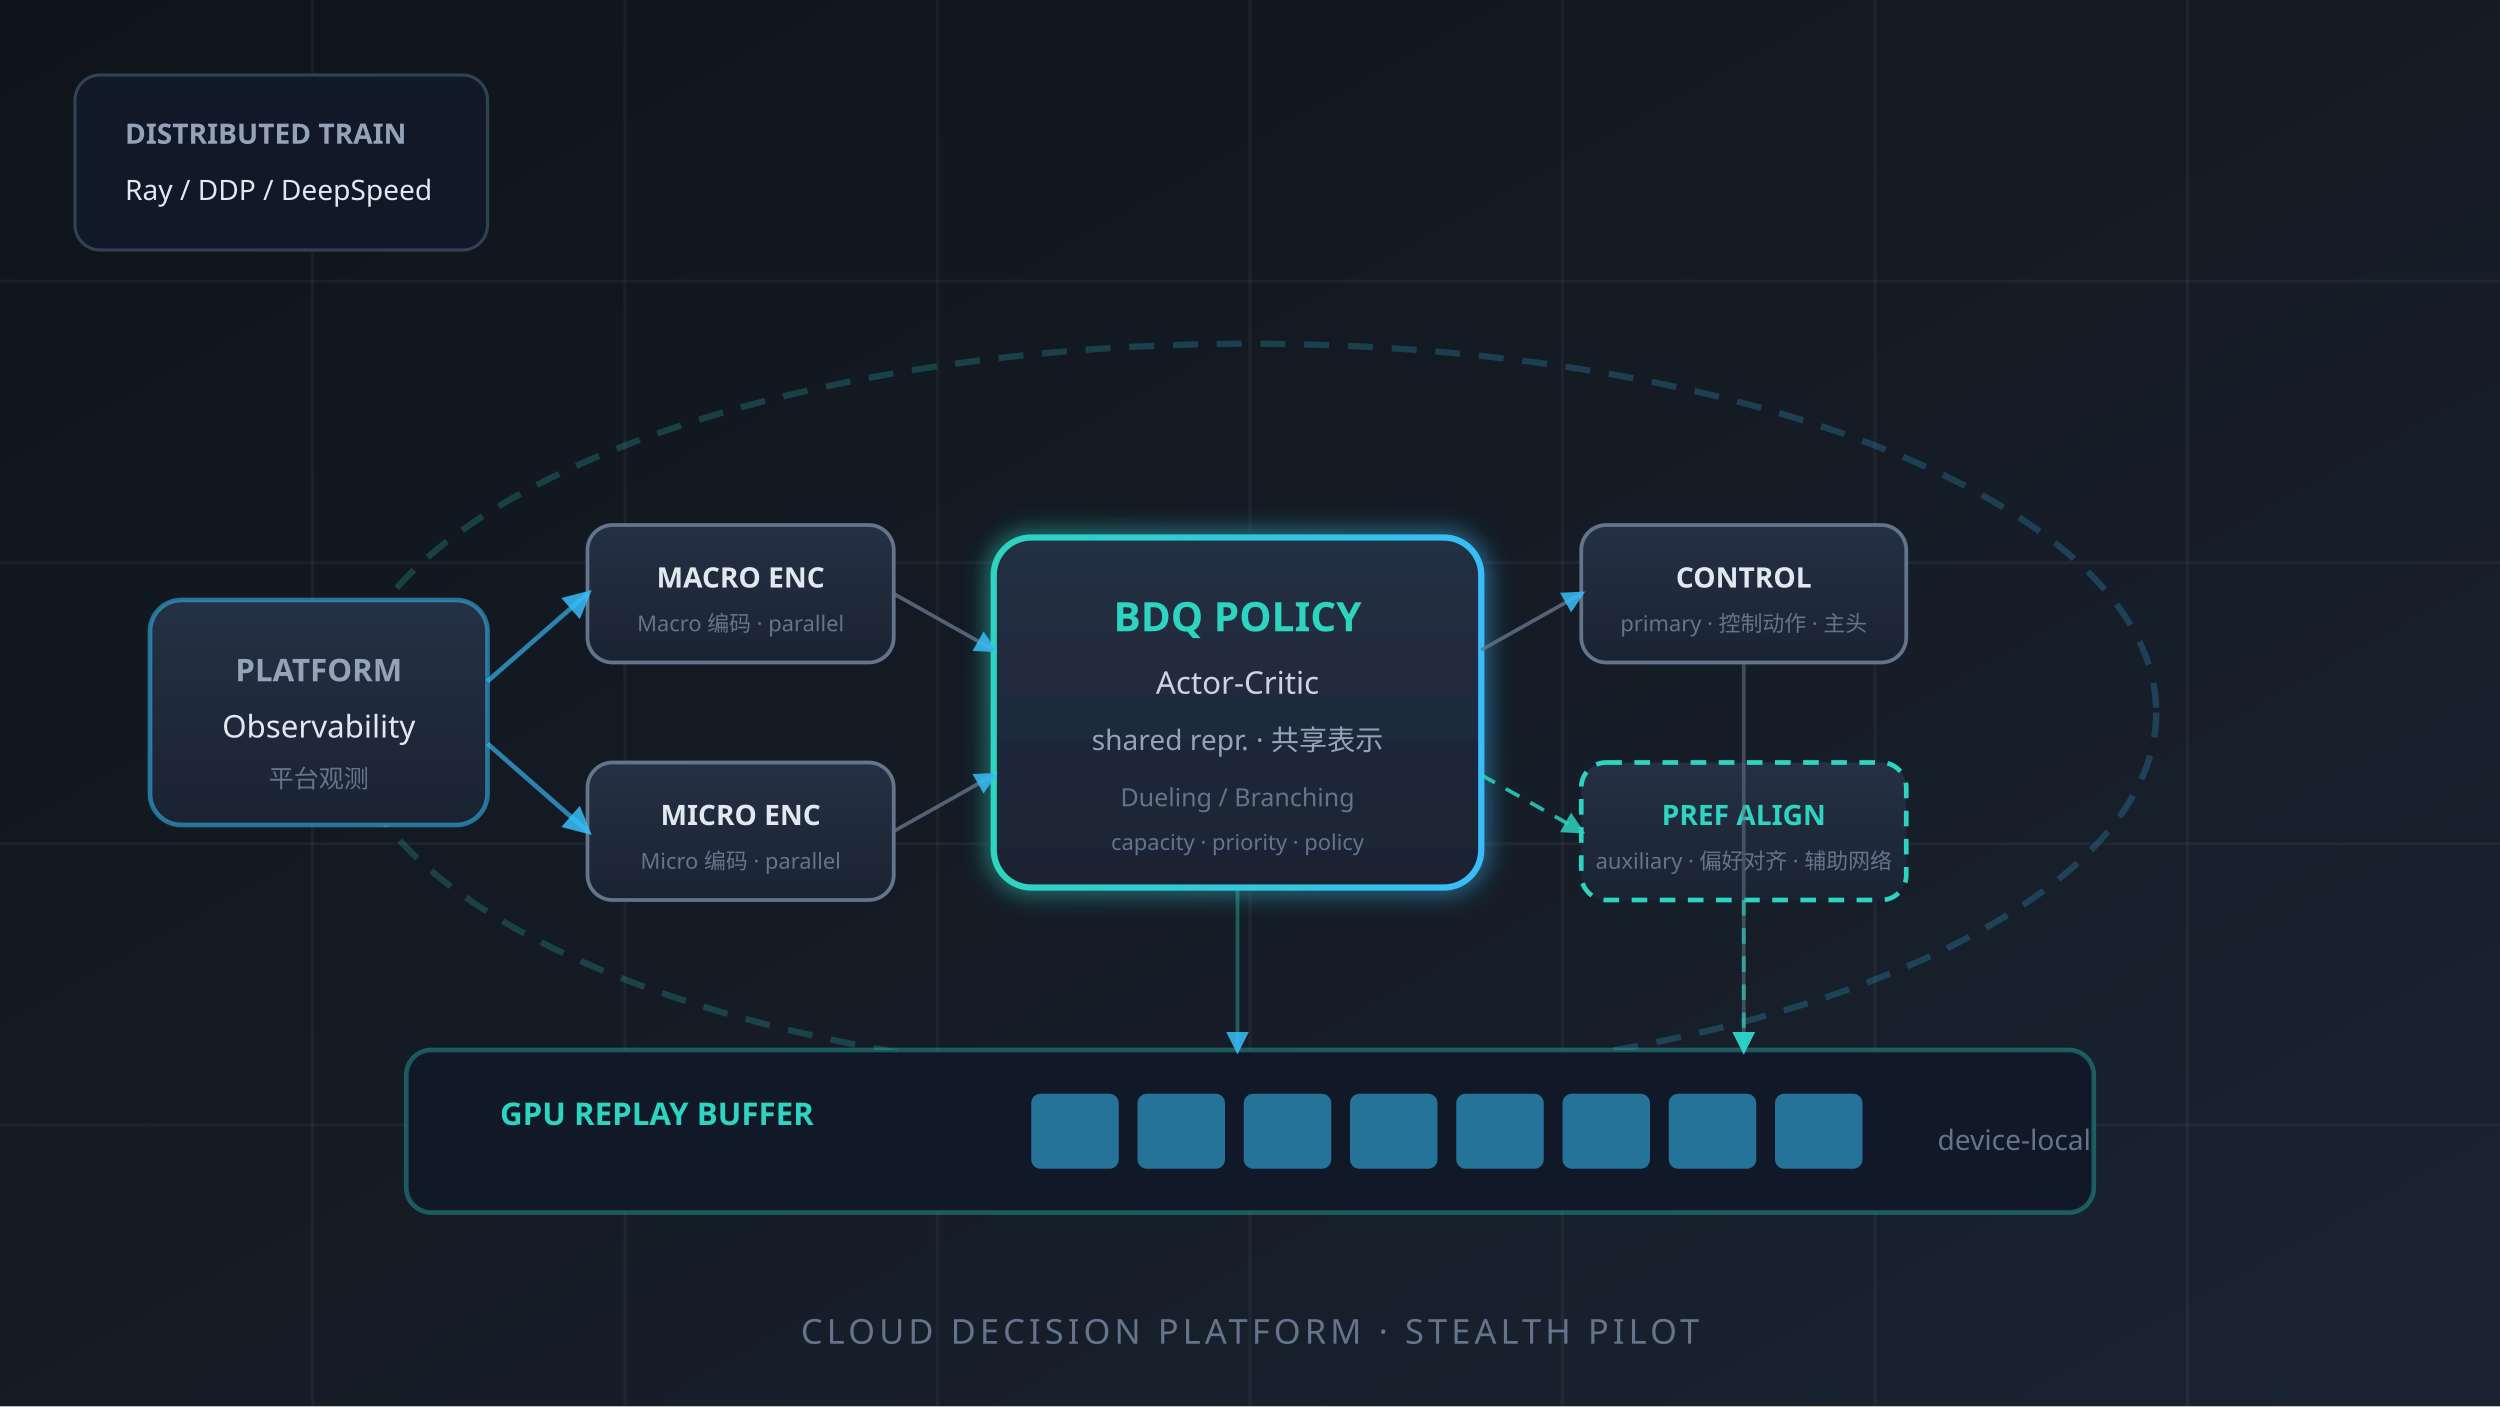
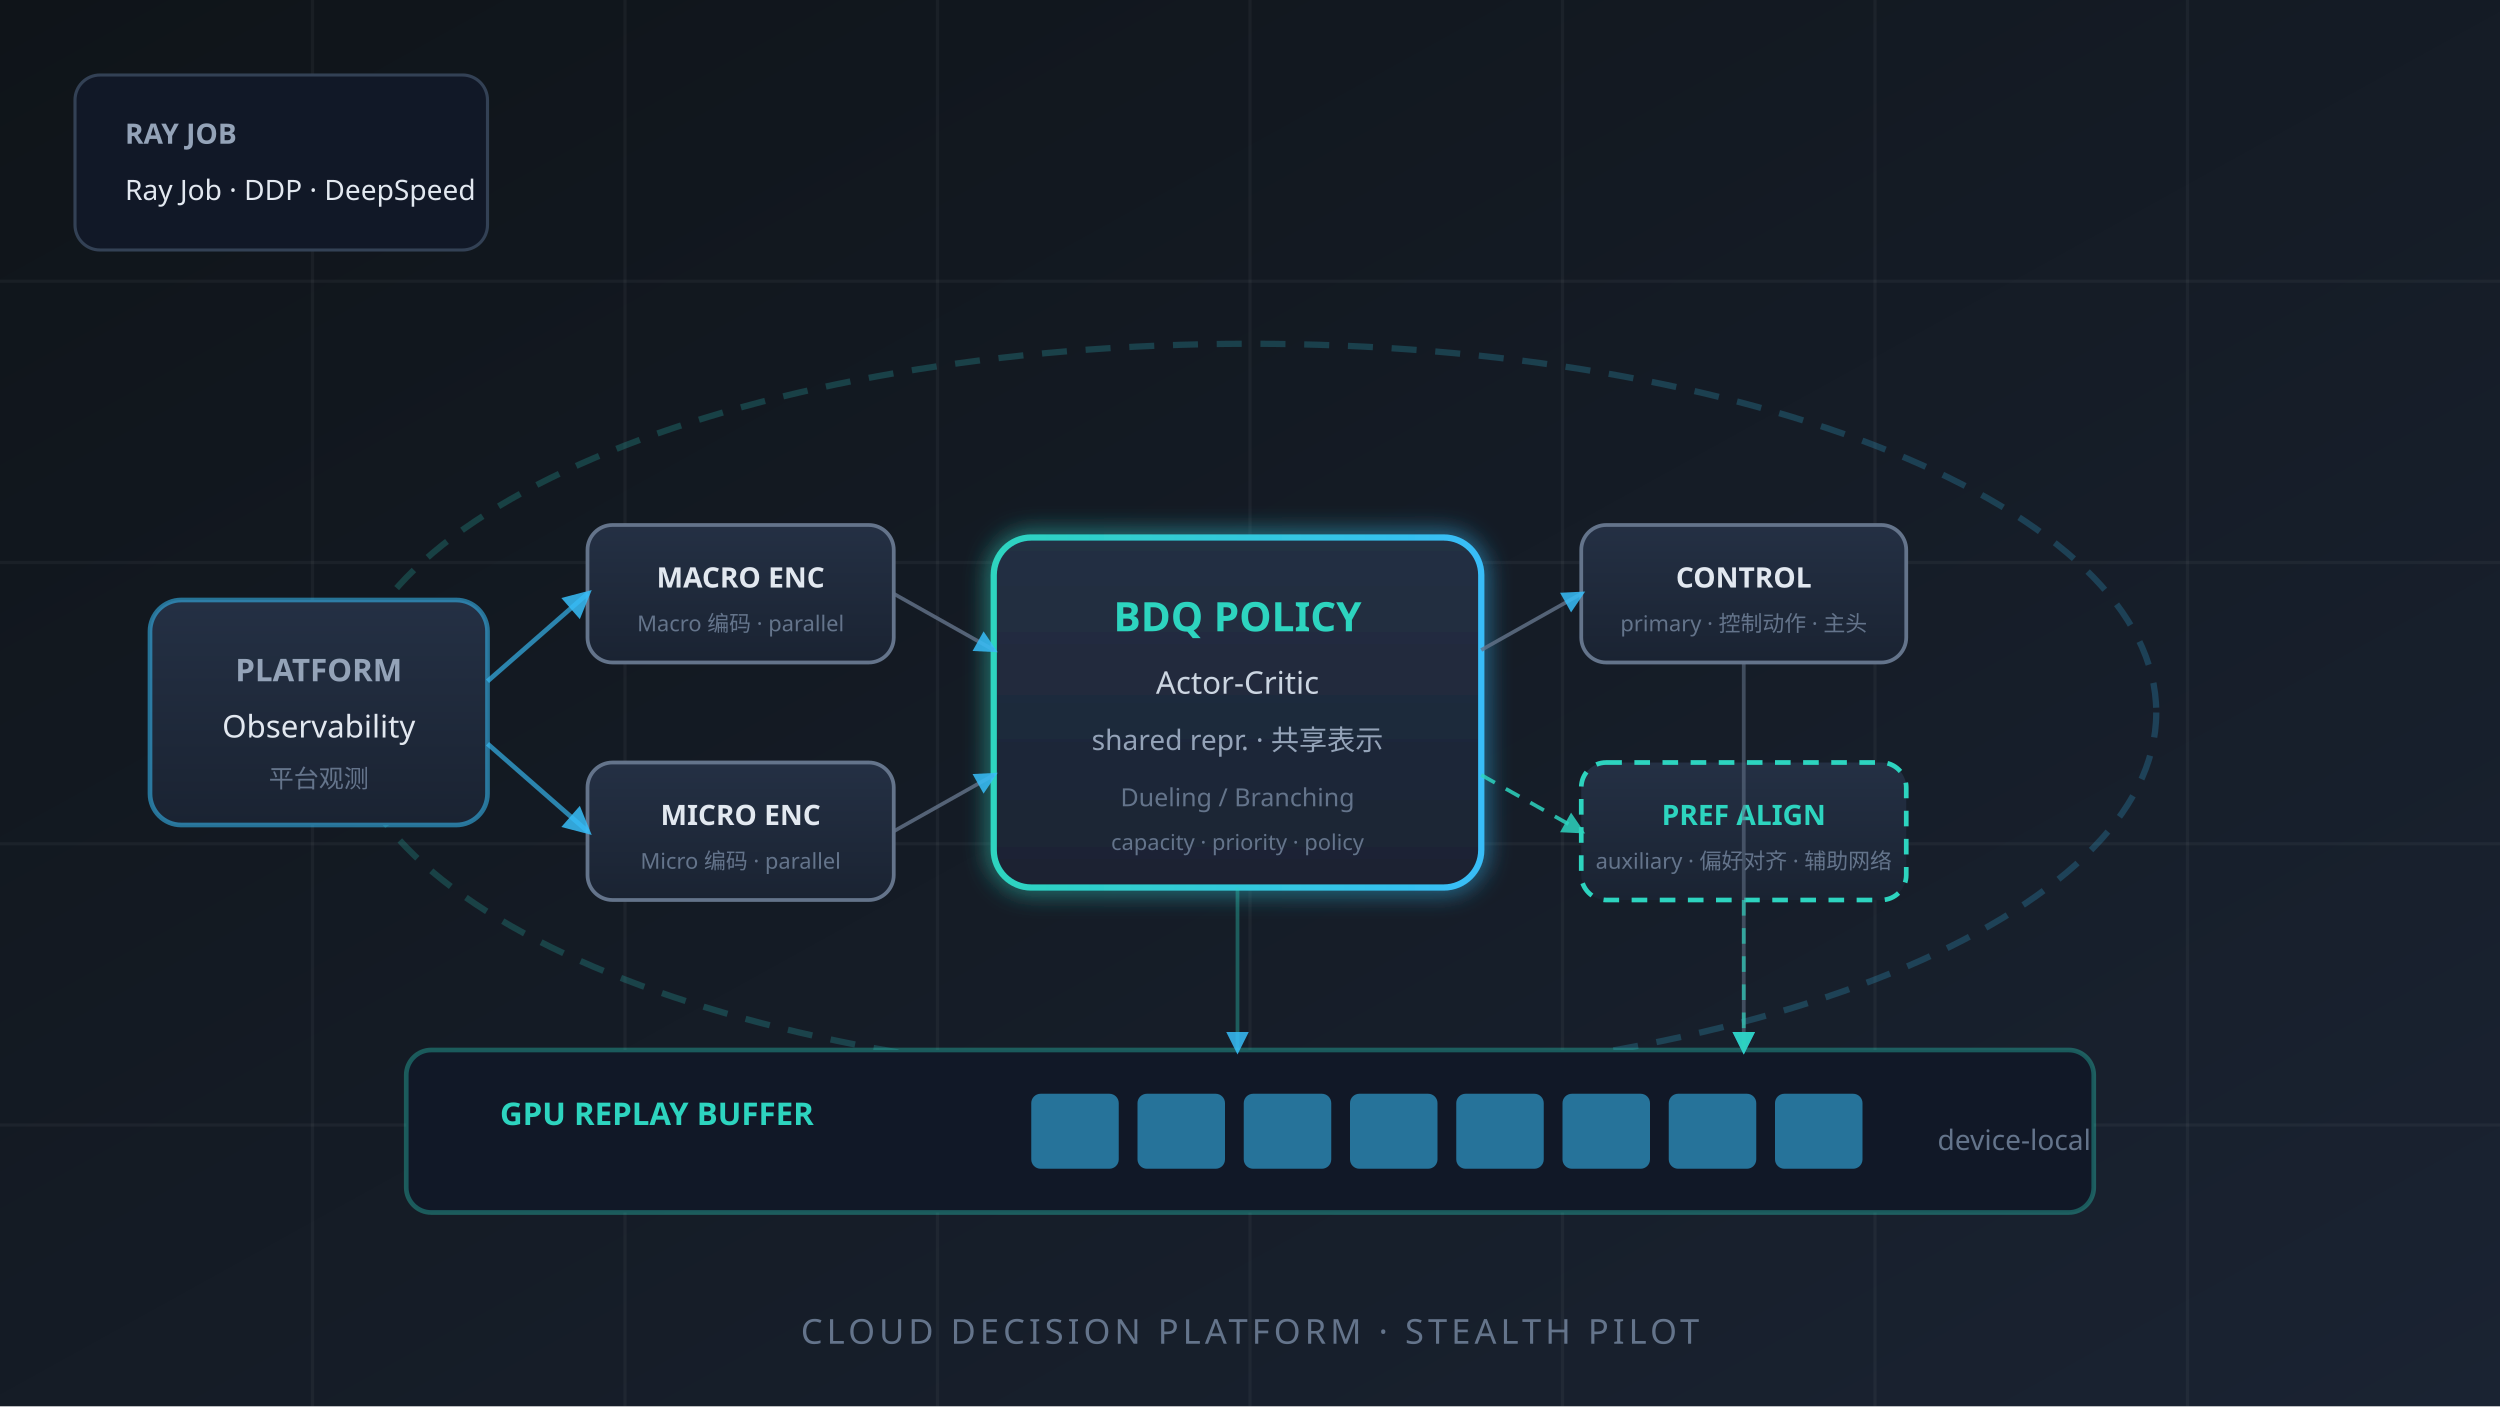
<svg xmlns="http://www.w3.org/2000/svg" viewBox="0 0 800 450" role="img" aria-label="Cloud computing decision platform DRL architecture with parallel encoders and dual-head policy">
  <defs>
    <linearGradient id="bg" x1="0%" y1="0%" x2="100%" y2="100%">
      <stop offset="0%" stop-color="#0f1419" />
      <stop offset="100%" stop-color="#1a2332" />
    </linearGradient>
    <linearGradient id="accent" x1="0%" y1="0%" x2="100%" y2="0%">
      <stop offset="0%" stop-color="#2dd4bf" />
      <stop offset="100%" stop-color="#38bdf8" />
    </linearGradient>
    <linearGradient id="node" x1="0%" y1="0%" x2="0%" y2="100%">
      <stop offset="0%" stop-color="#243044" />
      <stop offset="100%" stop-color="#1a2332" />
    </linearGradient>
    <filter id="glow" x="-20%" y="-20%" width="140%" height="140%">
      <feGaussianBlur stdDeviation="4" result="blur" />
      <feMerge>
        <feMergeNode in="blur" />
        <feMergeNode in="SourceGraphic" />
      </feMerge>
    </filter>
    <marker id="arrow" viewBox="0 0 10 10" refX="8" refY="5" markerWidth="6" markerHeight="6" orient="auto-start-reverse">
      <path d="M 0 0 L 10 5 L 0 10 z" fill="#38bdf8" fill-opacity="0.85" />
    </marker>
    <marker id="arrow-aux" viewBox="0 0 10 10" refX="8" refY="5" markerWidth="6" markerHeight="6" orient="auto-start-reverse">
      <path d="M 0 0 L 10 5 L 0 10 z" fill="#2dd4bf" fill-opacity="0.85" />
    </marker>
  </defs>
  <rect width="800" height="450" fill="url(#bg)" />
  <g stroke="#ffffff" stroke-opacity="0.04" stroke-width="1">
    <path d="M 0 90 H 800 M 0 180 H 800 M 0 270 H 800 M 0 360 H 800" />
    <path d="M 100 0 V 450 M 200 0 V 450 M 300 0 V 450 M 400 0 V 450 M 500 0 V 450 M 600 0 V 450 M 700 0 V 450" />
  </g>
  <ellipse cx="400" cy="228" rx="290" ry="118" fill="none" stroke="url(#accent)" stroke-opacity="0.22" stroke-width="2" stroke-dasharray="8 6" />
  <rect x="48" y="192" width="108" height="72" rx="10" fill="url(#node)" stroke="#38bdf8" stroke-opacity="0.55" stroke-width="1.5" />
  <text x="102" y="218" fill="#94a3b8" font-family="sans-serif" font-size="10" text-anchor="middle" font-weight="600">PLATFORM</text>
  <text x="102" y="236" fill="#e2e8f0" font-family="sans-serif" font-size="10" text-anchor="middle">Observability</text>
  <text x="102" y="252" fill="#64748b" font-family="sans-serif" font-size="8" text-anchor="middle">平台观测</text>
  <rect x="188" y="168" width="98" height="44" rx="8" fill="url(#node)" stroke="#64748b" stroke-width="1.2" />
  <text x="237" y="188" fill="#e2e8f0" font-family="sans-serif" font-size="9" text-anchor="middle" font-weight="600">MACRO ENC</text>
  <text x="237" y="202" fill="#64748b" font-family="sans-serif" font-size="7" text-anchor="middle">Macro 编码 · parallel</text>
  <rect x="188" y="244" width="98" height="44" rx="8" fill="url(#node)" stroke="#64748b" stroke-width="1.2" />
  <text x="237" y="264" fill="#e2e8f0" font-family="sans-serif" font-size="9" text-anchor="middle" font-weight="600">MICRO ENC</text>
  <text x="237" y="278" fill="#64748b" font-family="sans-serif" font-size="7" text-anchor="middle">Micro 编码 · parallel</text>
  <rect x="318" y="172" width="156" height="112" rx="12" fill="url(#node)" stroke="url(#accent)" stroke-width="2" filter="url(#glow)" />
  <text x="396" y="202" fill="#2dd4bf" font-family="sans-serif" font-size="13" text-anchor="middle" font-weight="700">BDQ POLICY</text>
  <text x="396" y="222" fill="#cbd5e1" font-family="sans-serif" font-size="10" text-anchor="middle">Actor-Critic</text>
  <text x="396" y="240" fill="#94a3b8" font-family="sans-serif" font-size="9" text-anchor="middle">shared repr. · 共享表示</text>
  <text x="396" y="258" fill="#64748b" font-family="sans-serif" font-size="8" text-anchor="middle">Dueling / Branching</text>
  <text x="396" y="272" fill="#64748b" font-family="sans-serif" font-size="7" text-anchor="middle">capacity · priority · policy</text>
  <rect x="506" y="168" width="104" height="44" rx="8" fill="url(#node)" stroke="#64748b" stroke-width="1.2" />
  <text x="558" y="188" fill="#e2e8f0" font-family="sans-serif" font-size="9" text-anchor="middle" font-weight="600">CONTROL</text>
  <text x="558" y="202" fill="#64748b" font-family="sans-serif" font-size="7" text-anchor="middle">primary · 控制动作 · 主头</text>
  <rect x="506" y="244" width="104" height="44" rx="8" fill="url(#node)" stroke="#2dd4bf" stroke-width="1.5" stroke-dasharray="5 4" />
  <text x="558" y="264" fill="#2dd4bf" font-family="sans-serif" font-size="9" text-anchor="middle" font-weight="600">PREF ALIGN</text>
  <text x="558" y="278" fill="#64748b" font-family="sans-serif" font-size="7" text-anchor="middle">auxiliary · 偏好对齐 · 辅助网络</text>
  <rect x="130" y="336" width="540" height="52" rx="8" fill="#111827" stroke="#2dd4bf" stroke-opacity="0.35" stroke-width="1.5" />
  <text x="160" y="360" fill="#2dd4bf" font-family="sans-serif" font-size="10" font-weight="600">GPU REPLAY BUFFER</text>
  <g fill="#38bdf8" fill-opacity="0.55">
    <rect x="330" y="350" width="28" height="24" rx="3" />
    <rect x="364" y="350" width="28" height="24" rx="3" />
    <rect x="398" y="350" width="28" height="24" rx="3" />
    <rect x="432" y="350" width="28" height="24" rx="3" />
    <rect x="466" y="350" width="28" height="24" rx="3" />
    <rect x="500" y="350" width="28" height="24" rx="3" />
    <rect x="534" y="350" width="28" height="24" rx="3" />
    <rect x="568" y="350" width="28" height="24" rx="3" />
  </g>
  <text x="620" y="368" fill="#64748b" font-family="sans-serif" font-size="9">device-local</text>
  <line x1="156" y1="218" x2="188" y2="190" stroke="#38bdf8" stroke-opacity="0.65" stroke-width="1.5" marker-end="url(#arrow)" />
  <line x1="156" y1="238" x2="188" y2="266" stroke="#38bdf8" stroke-opacity="0.65" stroke-width="1.5" marker-end="url(#arrow)" />
  <line x1="286" y1="190" x2="318" y2="208" stroke="#64748b" stroke-opacity="0.8" stroke-width="1.2" marker-end="url(#arrow)" />
  <line x1="286" y1="266" x2="318" y2="248" stroke="#64748b" stroke-opacity="0.8" stroke-width="1.2" marker-end="url(#arrow)" />
  <line x1="474" y1="208" x2="506" y2="190" stroke="#64748b" stroke-opacity="0.8" stroke-width="1.2" marker-end="url(#arrow)" />
  <line x1="474" y1="248" x2="506" y2="266" stroke="#2dd4bf" stroke-opacity="0.85" stroke-width="1.2" stroke-dasharray="5 4" marker-end="url(#arrow-aux)" />
  <line x1="558" y1="212" x2="558" y2="336" stroke="#64748b" stroke-opacity="0.55" stroke-width="1.2" marker-end="url(#arrow)" />
  <line x1="558" y1="288" x2="558" y2="336" stroke="#2dd4bf" stroke-opacity="0.65" stroke-width="1.2" stroke-dasharray="5 4" marker-end="url(#arrow-aux)" />
  <line x1="396" y1="284" x2="396" y2="336" stroke="#2dd4bf" stroke-opacity="0.35" stroke-width="1.2" marker-end="url(#arrow)" />
  <rect x="24" y="24" width="132" height="56" rx="8" fill="#111827" stroke="#334155" stroke-width="1" />
-   <text x="40" y="46" fill="#94a3b8" font-family="sans-serif" font-size="9" font-weight="600">DISTRIBUTED TRAIN</text>
-   <text x="40" y="64" fill="#e2e8f0" font-family="sans-serif" font-size="9">Ray / DDP / DeepSpeed</text>
+   <text x="40" y="46" fill="#94a3b8" font-family="sans-serif" font-size="9" font-weight="600">RAY JOB</text>
+   <text x="40" y="64" fill="#e2e8f0" font-family="sans-serif" font-size="9">Ray Job · DDP · DeepSpeed</text>
  <text x="400" y="430" fill="#64748b" font-family="sans-serif" font-size="11" text-anchor="middle" letter-spacing="0.12em">CLOUD DECISION PLATFORM · STEALTH PILOT</text>
</svg>
